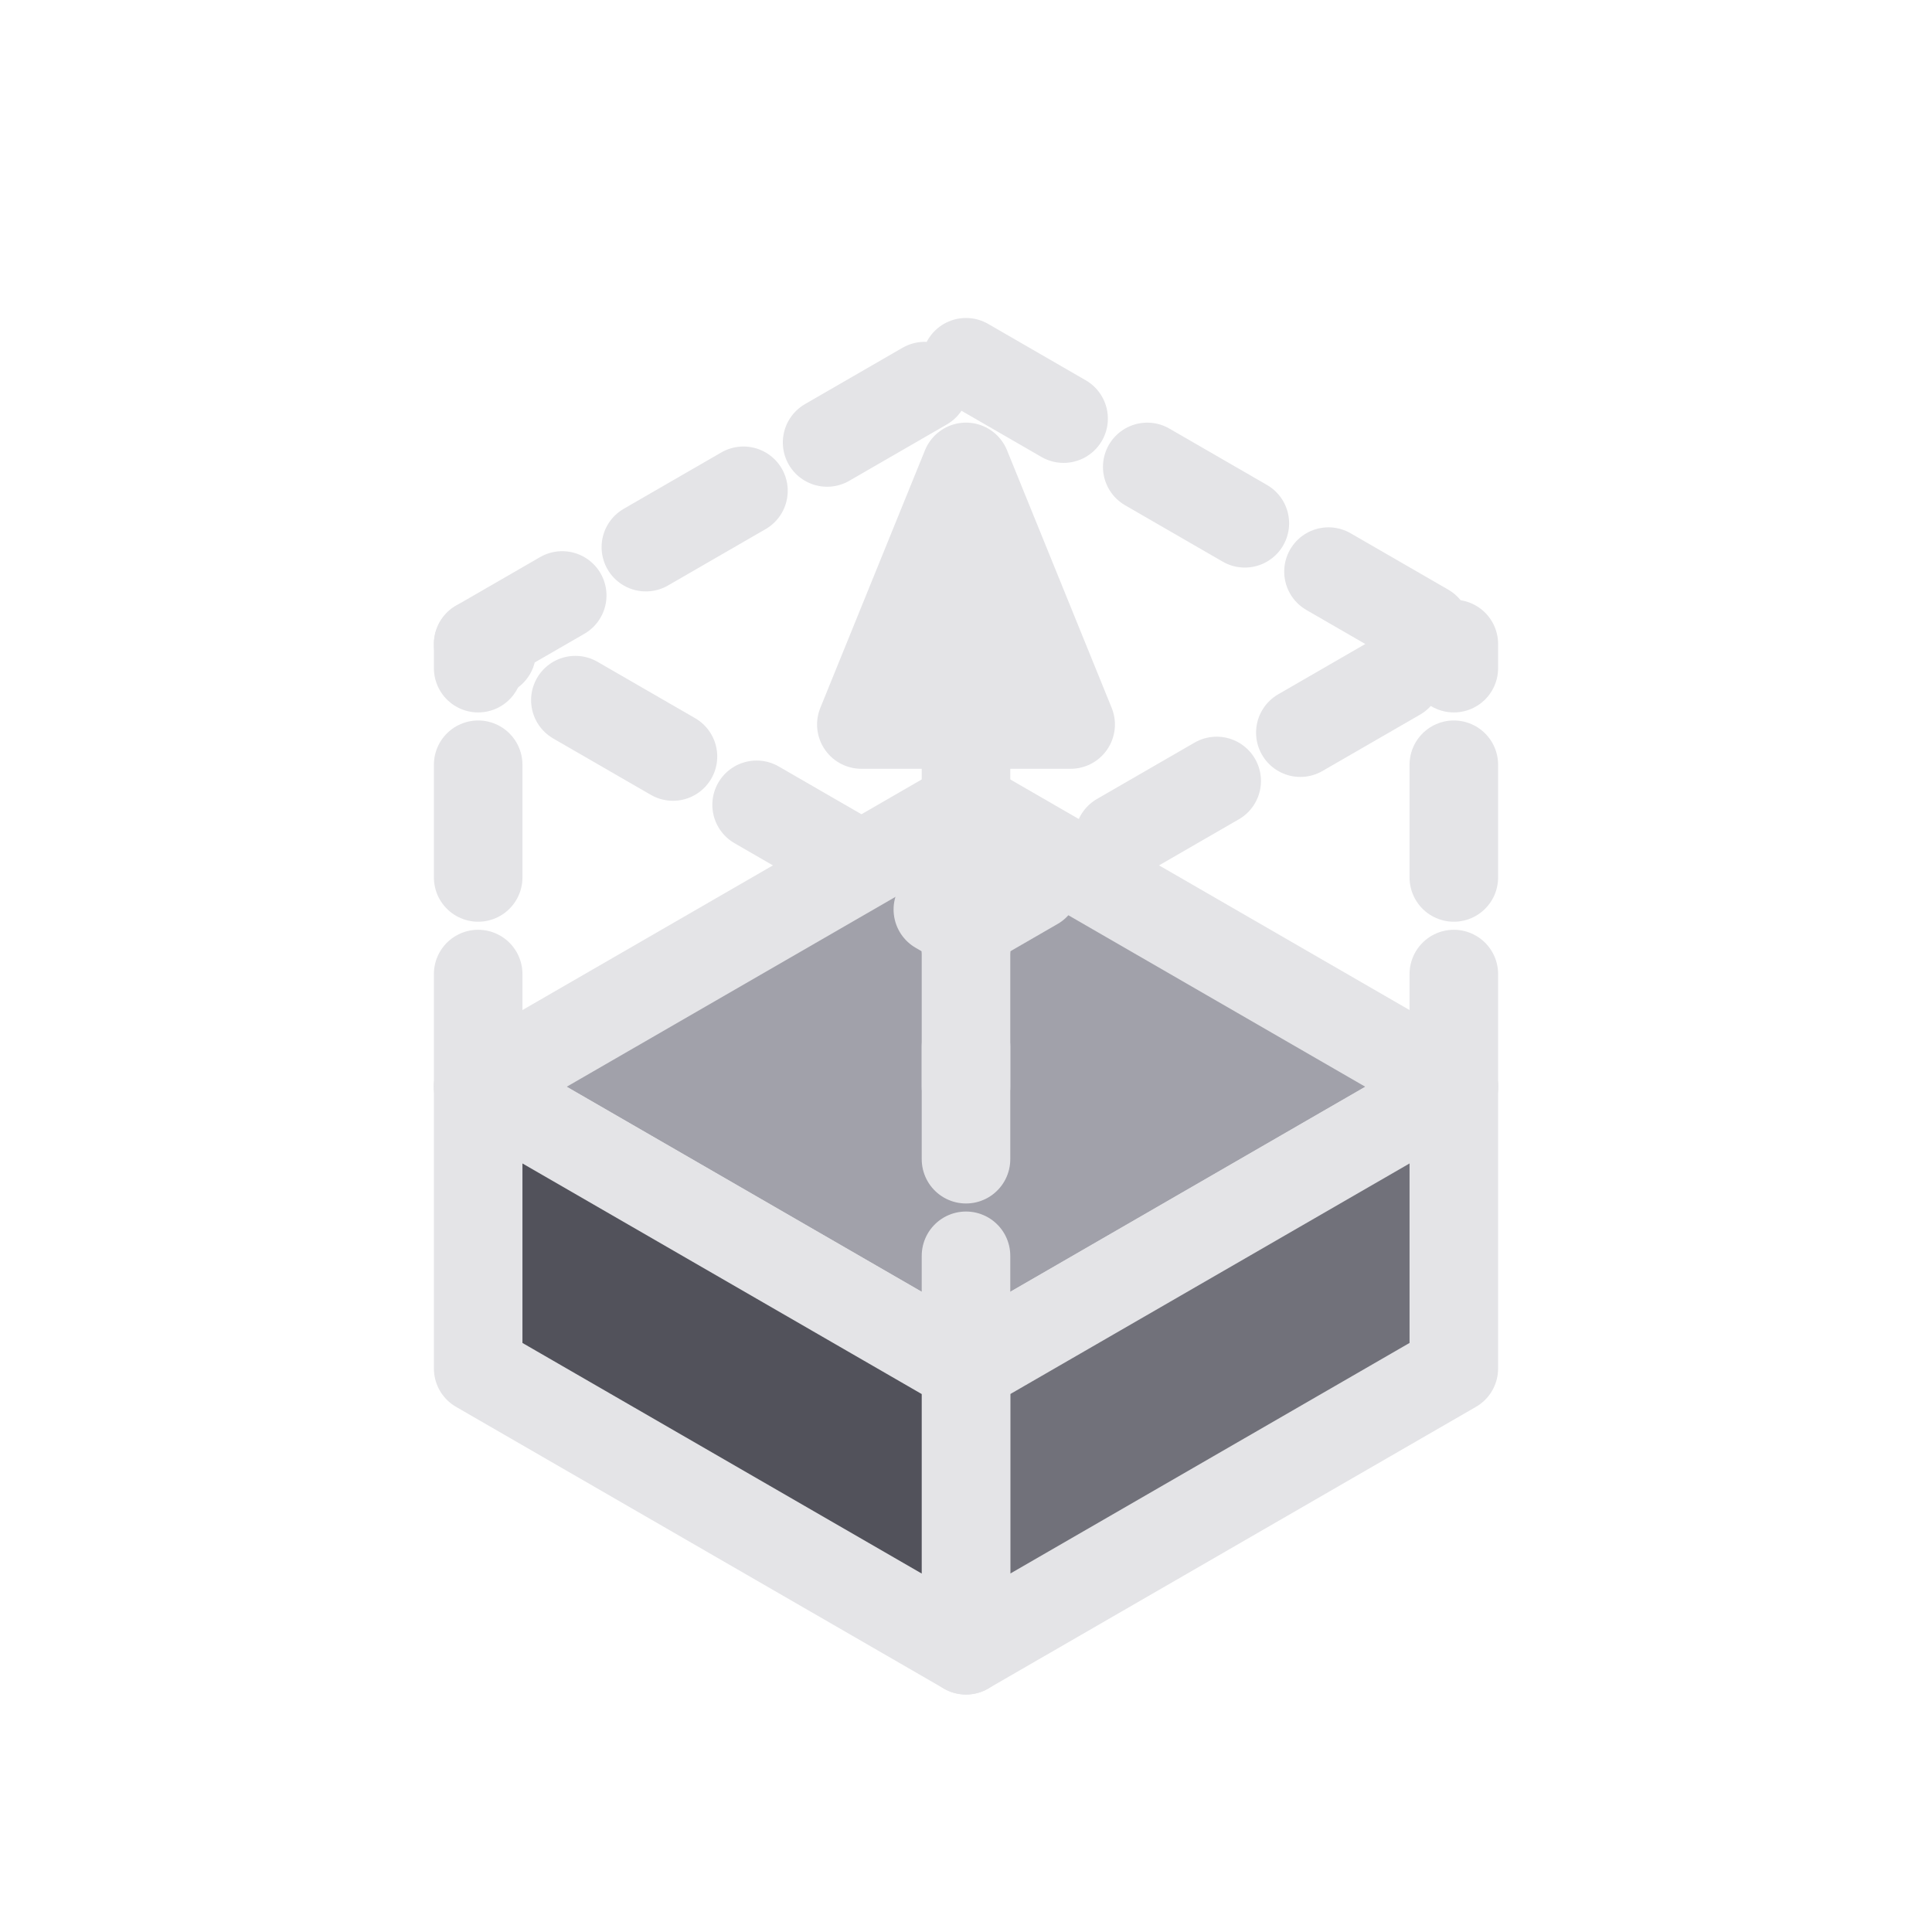
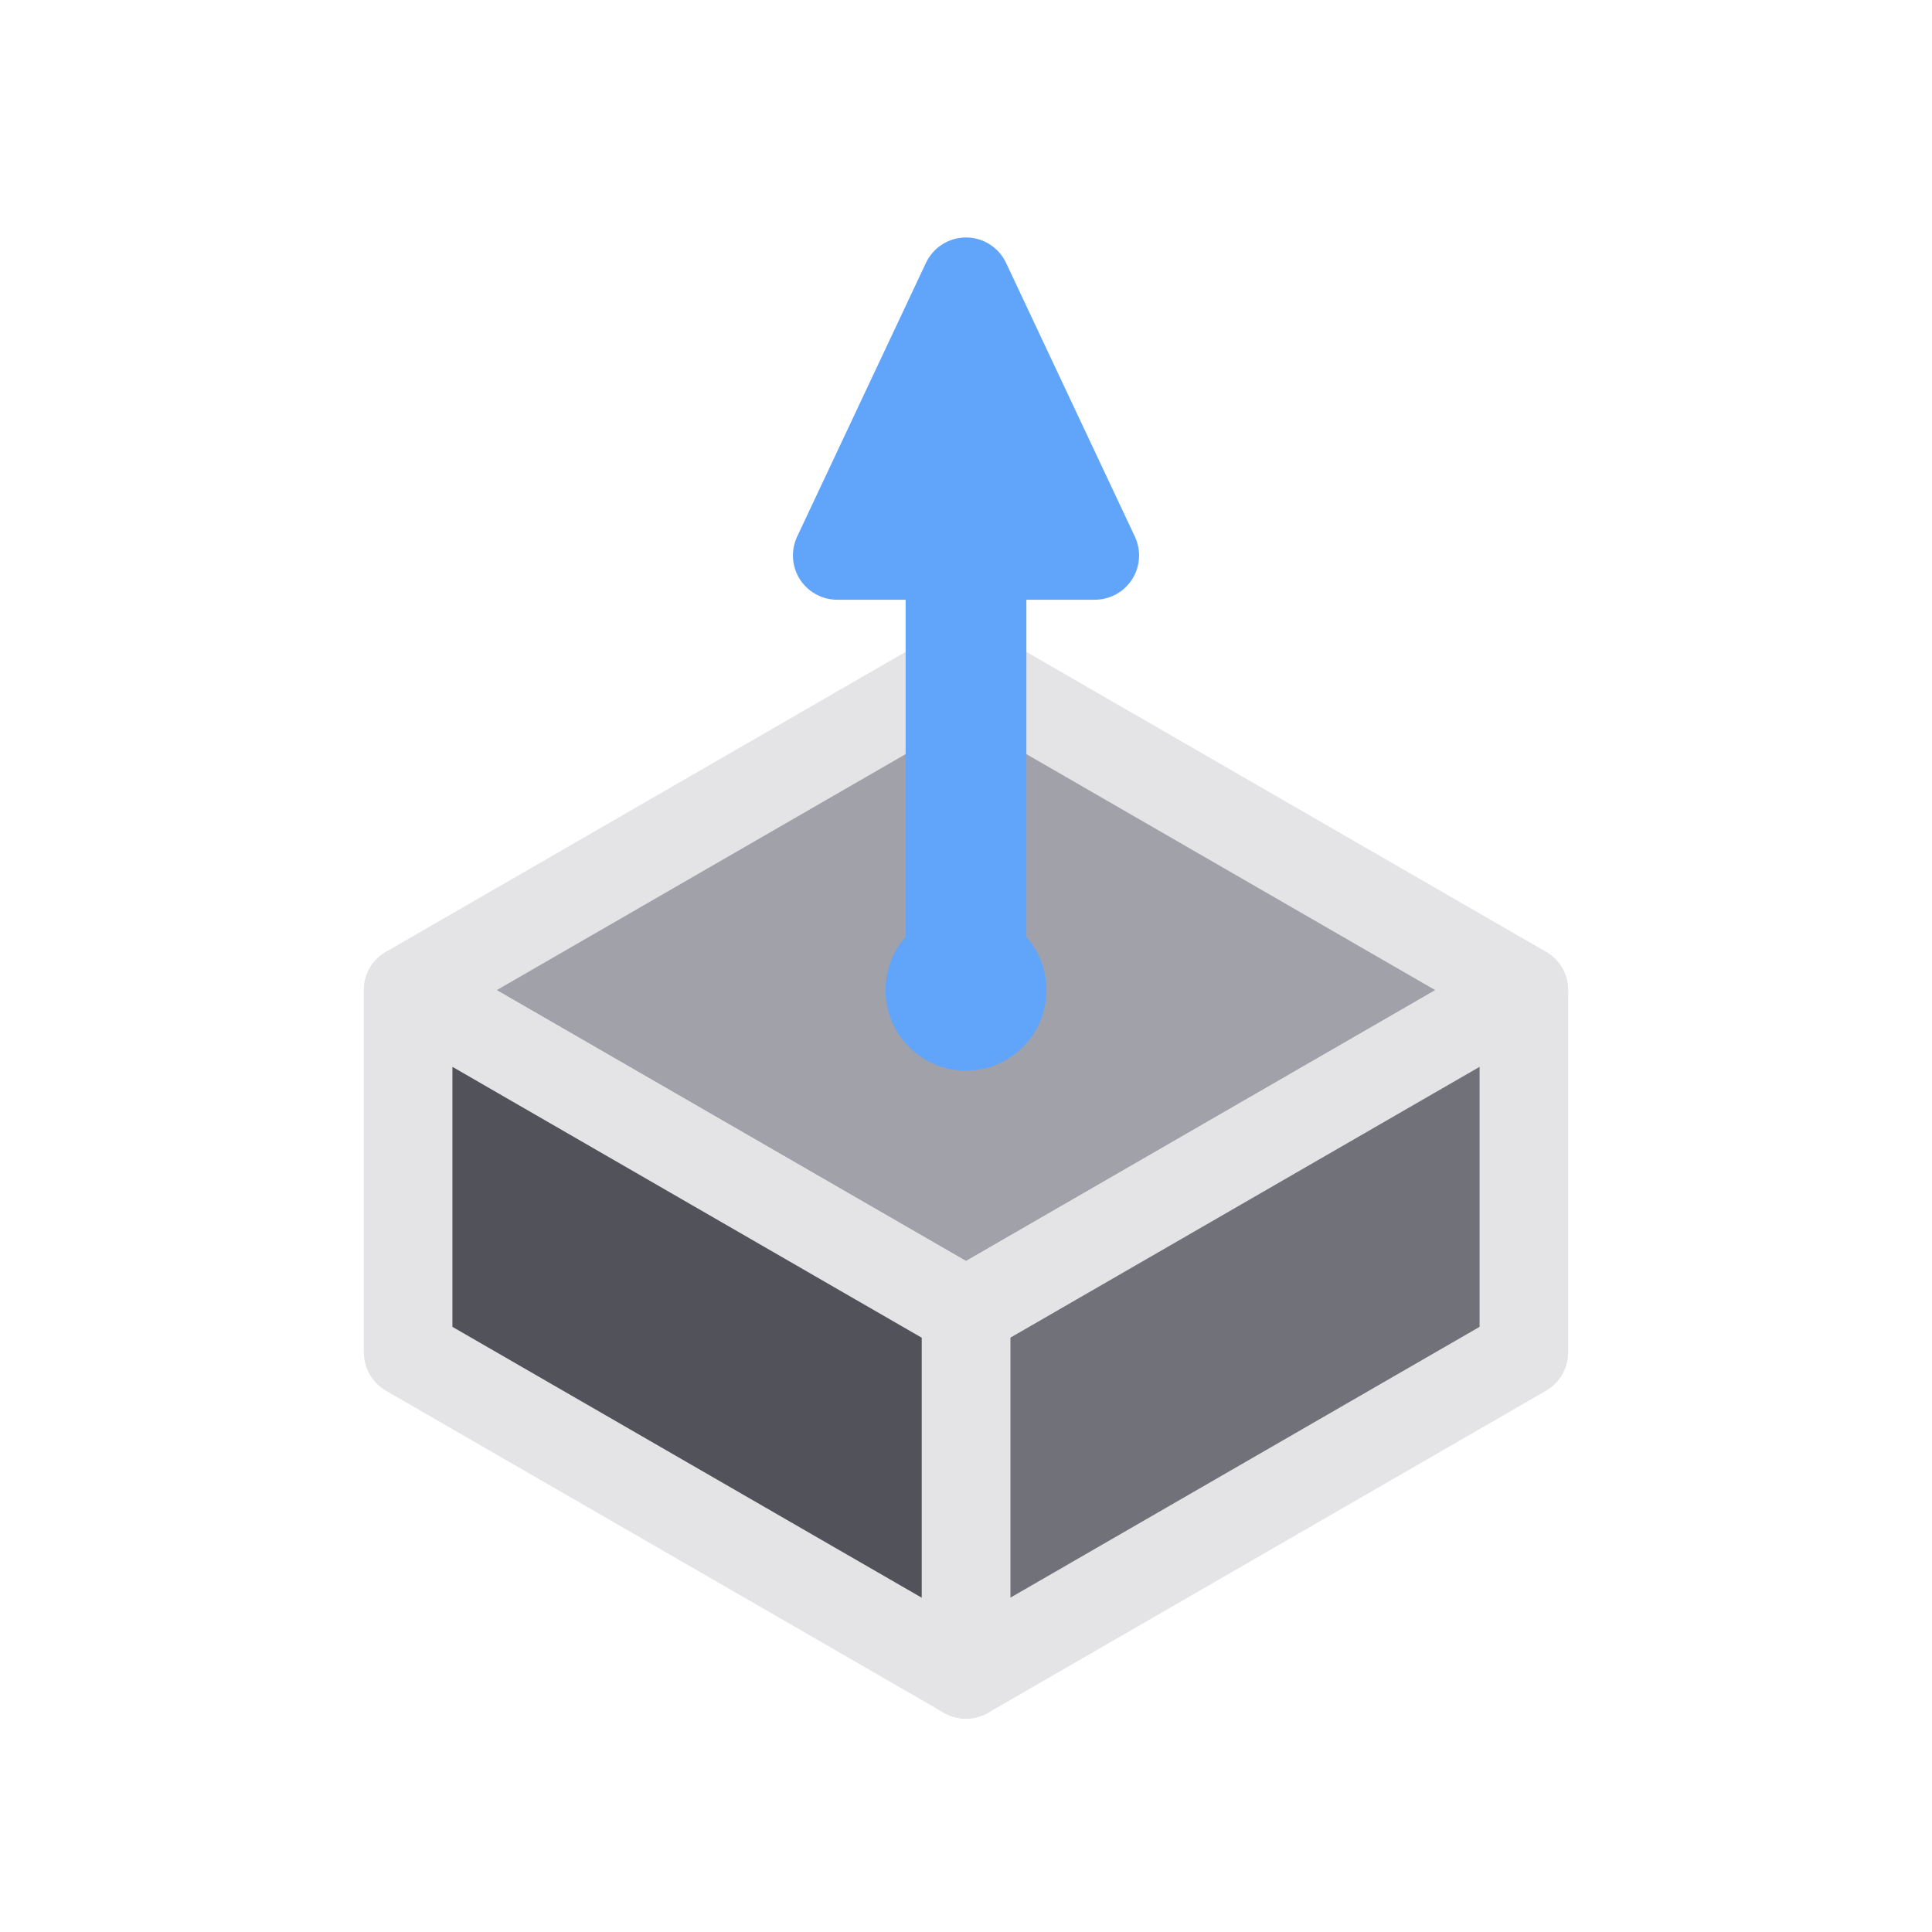
<svg xmlns="http://www.w3.org/2000/svg" viewBox="0 0 24 24" width="24" height="24" fill="none" stroke="#e4e4e7" stroke-width="1.1" stroke-linejoin="round" stroke-linecap="round">
-   <polygon points="12.00,10.00 18.06,13.50 12.00,17.00 5.94,13.50" fill="#a1a1aa" />
-   <polygon points="18.06,13.50 12.00,17.00 12.00,20.50 18.06,17.00" fill="#71717a" />
-   <polygon points="5.94,13.50 12.00,17.00 12.00,20.50 5.94,17.00" fill="#52525b" />
-   <polygon points="12.00,4.50 18.06,8.00 12.00,11.50 5.94,8.00" stroke-dasharray="1.4 1.2" />
-   <line x1="18.06" y1="13.50" x2="18.06" y2="8.00" stroke-dasharray="1.4 1.2" />
-   <line x1="12.00" y1="17.00" x2="12.00" y2="11.50" stroke-dasharray="1.4 1.2" />
-   <line x1="5.94" y1="13.50" x2="5.94" y2="8.00" stroke-dasharray="1.4 1.2" />
-   <line x1="12.00" y1="13.50" x2="12.00" y2="9.00" />
-   <polygon points="12.00,5.80 13.30,9.00 10.70,9.00" fill="#e4e4e7" />
+   <polygon points="12,8.3 18.93,12.3 12,16.3 5.07,12.3" fill="#a1a1aa" />
+   <polygon points="18.93,12.3 12,16.3 12,20.8 18.93,16.8" fill="#71717a" />
+   <polygon points="5.07,12.3 12,16.3 12,20.8 5.07,16.8" fill="#52525b" />
+   <circle cx="12" cy="12.3" r="1" fill="#60a5fa" stroke="none" />
+   <line x1="12" y1="12.3" x2="12" y2="6.22" stroke="#60a5fa" stroke-width="1.5" />
+   <polygon points="12,3.5 13.6,6.9 10.4,6.9" fill="#60a5fa" stroke="#60a5fa" />
</svg>
